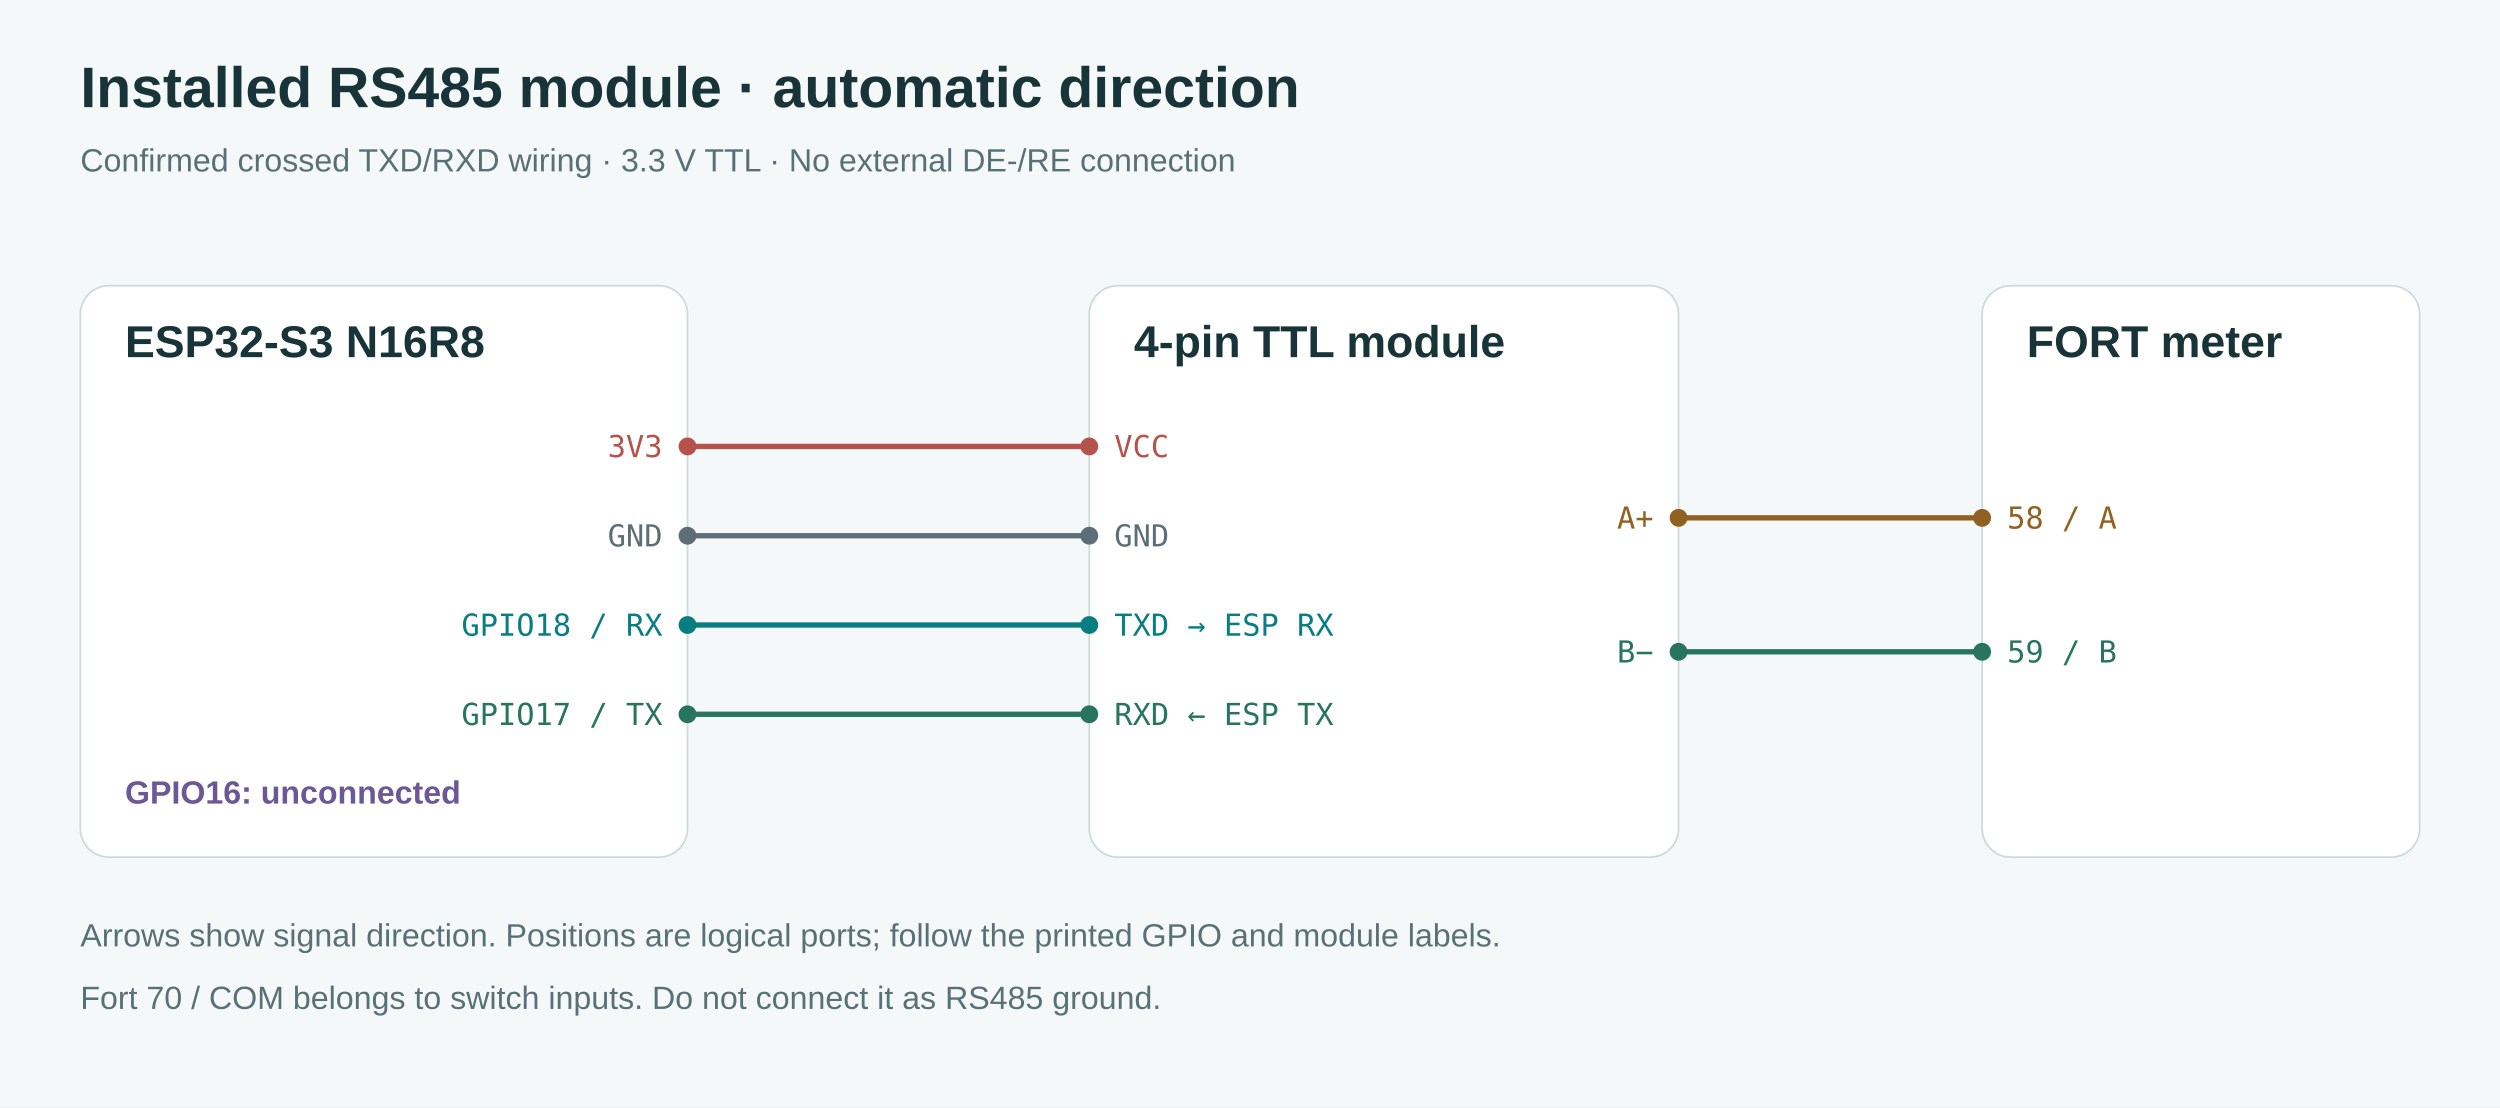
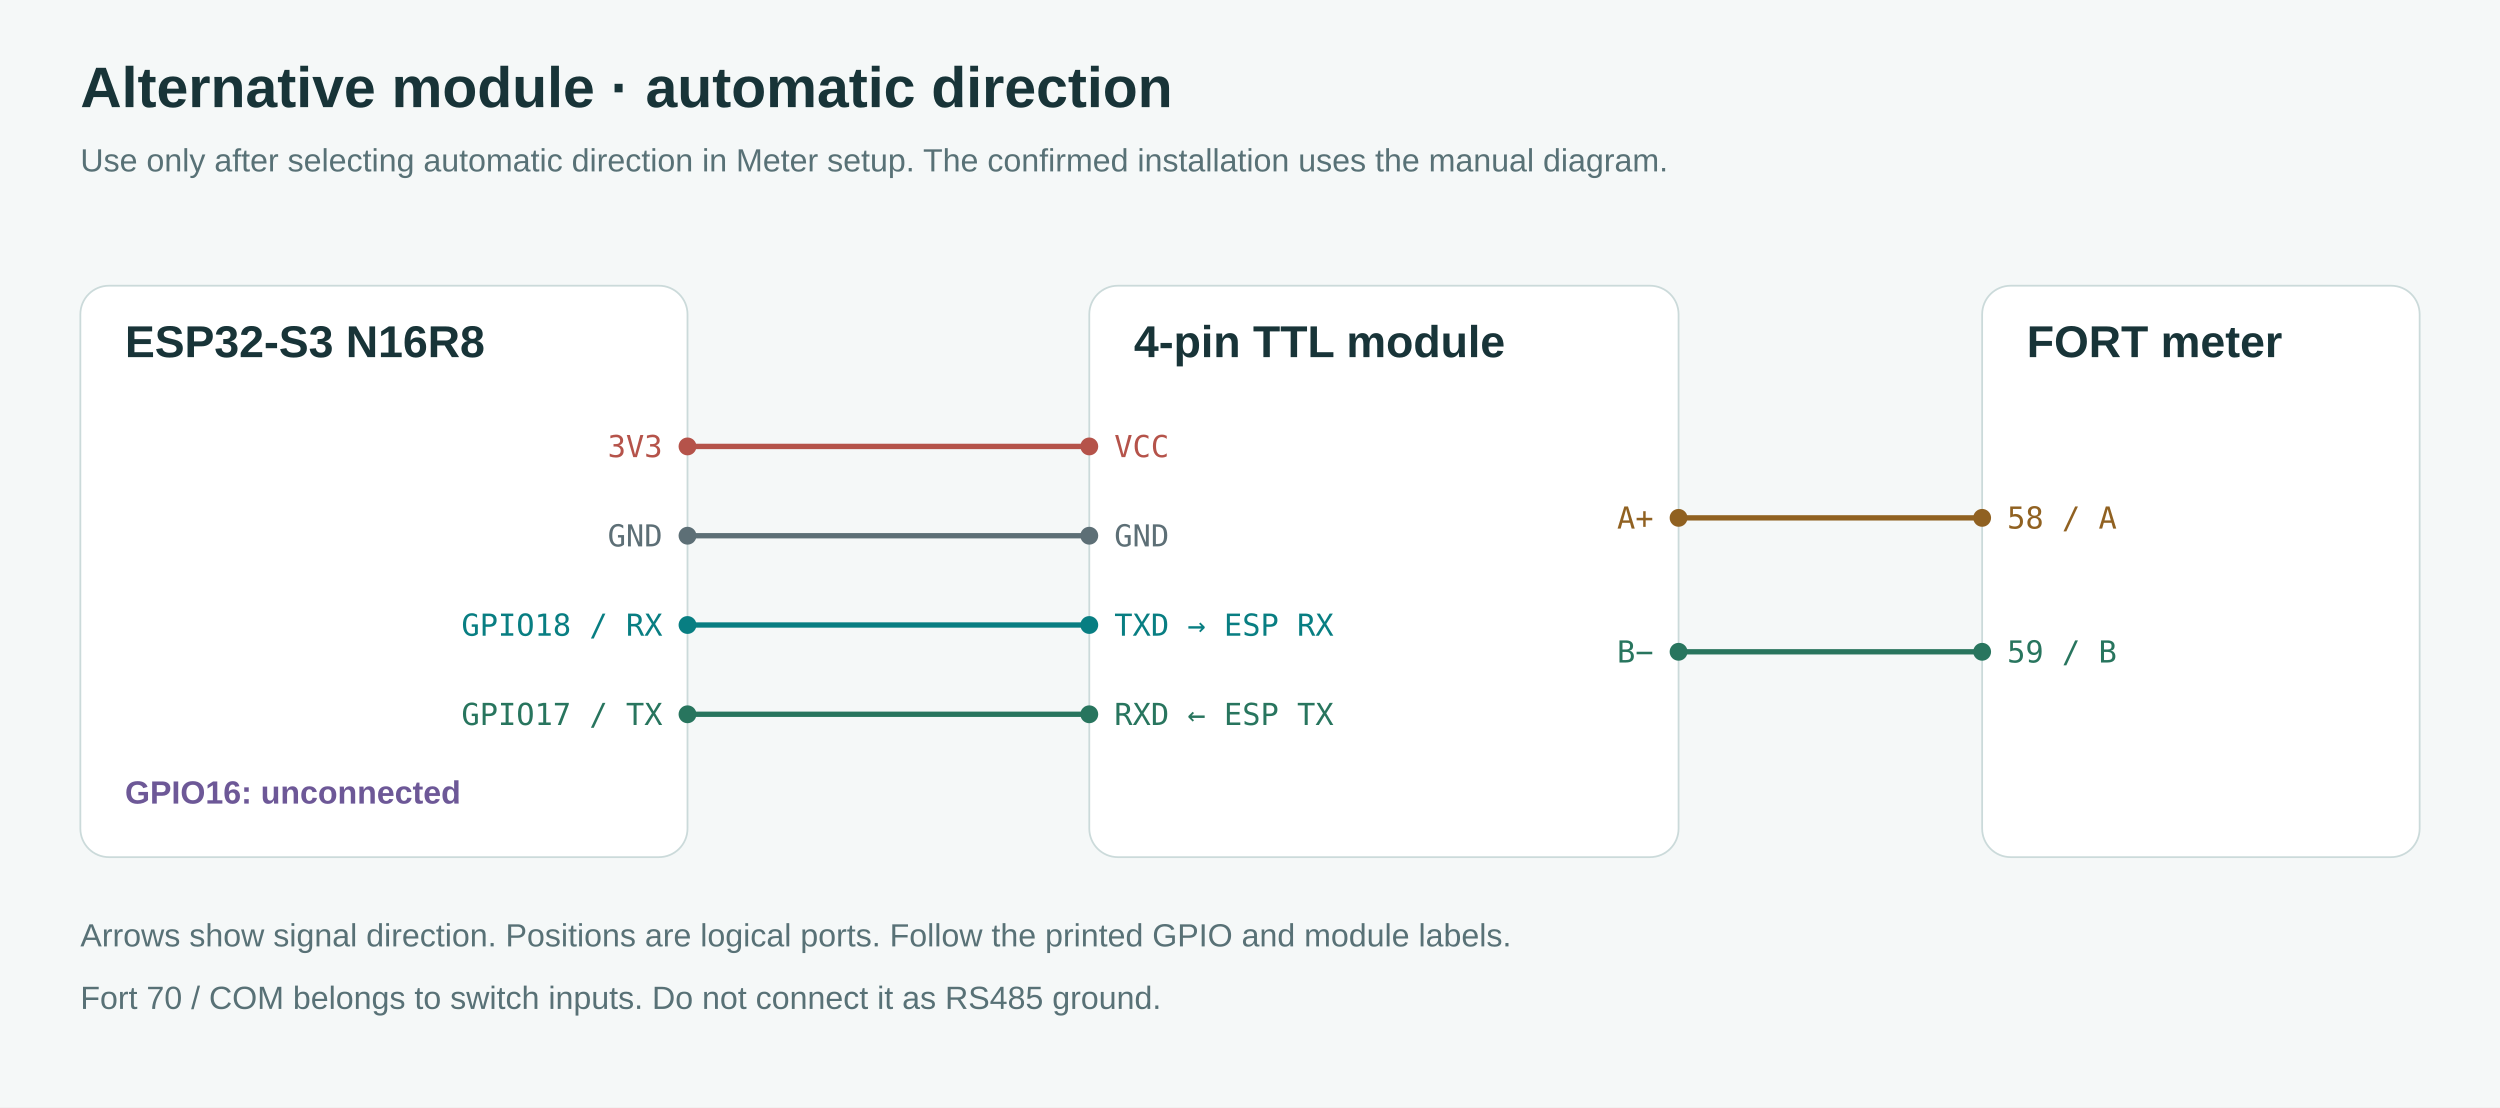
<svg xmlns="http://www.w3.org/2000/svg" width="1400" height="620" viewBox="0 0 1400 620" role="img" aria-labelledby="title desc">
  <rect width="100%" height="100%" fill="#f5f8f8" />
-   <text x="45" y="60" fill="#183438" font-family="Arial, sans-serif" font-size="32" font-weight="700" text-anchor="start">Installed RS485 module · automatic direction</text>
-   <text x="45" y="96" fill="#587176" font-family="Arial, sans-serif" font-size="18" font-weight="400" text-anchor="start">Confirmed crossed TXD/RXD wiring · 3.3 V TTL · No external DE-/RE connection</text>
+   <text x="45" y="60" fill="#183438" font-family="Arial, sans-serif" font-size="32" font-weight="700" text-anchor="start">Alternative module · automatic direction</text>
+   <text x="45" y="96" fill="#587176" font-family="Arial, sans-serif" font-size="18" font-weight="400" text-anchor="start">Use only after selecting automatic direction in Meter setup. The confirmed installation uses the manual diagram.</text>
  <rect x="45" y="160" width="340" height="320" rx="16" fill="#ffffff" stroke="#cbdada" />
  <text x="70" y="200" fill="#183438" font-family="Arial, sans-serif" font-size="25" font-weight="700" text-anchor="start">ESP32-S3 N16R8</text>
  <rect x="610" y="160" width="330" height="320" rx="16" fill="#ffffff" stroke="#cbdada" />
  <text x="635" y="200" fill="#183438" font-family="Arial, sans-serif" font-size="25" font-weight="700" text-anchor="start">4-pin TTL module</text>
  <rect x="1110" y="160" width="245" height="320" rx="16" fill="#ffffff" stroke="#cbdada" />
  <text x="1135" y="200" fill="#183438" font-family="Arial, sans-serif" font-size="25" font-weight="700" text-anchor="start">FORT meter</text>
  <circle cx="385" cy="250" r="5" fill="#b5534a" />
  <text x="371" y="256" fill="#b5534a" font-family="Consolas, monospace" font-size="17" font-weight="400" text-anchor="end">3V3</text>
  <circle cx="610" cy="250" r="5" fill="#b5534a" />
  <text x="624" y="256" fill="#b5534a" font-family="Consolas, monospace" font-size="17" font-weight="400" text-anchor="start">VCC</text>
  <polyline points="385,250 610,250" fill="none" stroke="#b5534a" stroke-width="3" stroke-linejoin="round" stroke-linecap="round" />
  <circle cx="385" cy="300" r="5" fill="#5d6f76" />
  <text x="371" y="306" fill="#5d6f76" font-family="Consolas, monospace" font-size="17" font-weight="400" text-anchor="end">GND</text>
  <circle cx="610" cy="300" r="5" fill="#5d6f76" />
  <text x="624" y="306" fill="#5d6f76" font-family="Consolas, monospace" font-size="17" font-weight="400" text-anchor="start">GND</text>
  <polyline points="385,300 610,300" fill="none" stroke="#5d6f76" stroke-width="3" stroke-linejoin="round" stroke-linecap="round" />
  <circle cx="385" cy="350" r="5" fill="#087e82" />
  <text x="371" y="356" fill="#087e82" font-family="Consolas, monospace" font-size="17" font-weight="400" text-anchor="end">GPIO18 / RX</text>
  <circle cx="610" cy="350" r="5" fill="#087e82" />
  <text x="624" y="356" fill="#087e82" font-family="Consolas, monospace" font-size="17" font-weight="400" text-anchor="start">TXD → ESP RX</text>
  <polyline points="385,350 610,350" fill="none" stroke="#087e82" stroke-width="3" stroke-linejoin="round" stroke-linecap="round" />
  <circle cx="385" cy="400" r="5" fill="#28755e" />
  <text x="371" y="406" fill="#28755e" font-family="Consolas, monospace" font-size="17" font-weight="400" text-anchor="end">GPIO17 / TX</text>
  <circle cx="610" cy="400" r="5" fill="#28755e" />
  <text x="624" y="406" fill="#28755e" font-family="Consolas, monospace" font-size="17" font-weight="400" text-anchor="start">RXD ← ESP TX</text>
  <polyline points="385,400 610,400" fill="none" stroke="#28755e" stroke-width="3" stroke-linejoin="round" stroke-linecap="round" />
  <circle cx="940" cy="290" r="5" fill="#906121" />
  <text x="926" y="296" fill="#906121" font-family="Consolas, monospace" font-size="17" font-weight="400" text-anchor="end">A+</text>
  <circle cx="1110" cy="290" r="5" fill="#906121" />
  <text x="1124" y="296" fill="#906121" font-family="Consolas, monospace" font-size="17" font-weight="400" text-anchor="start">58 / A</text>
  <polyline points="940,290 1110,290" fill="none" stroke="#906121" stroke-width="3" stroke-linejoin="round" stroke-linecap="round" />
  <circle cx="940" cy="365" r="5" fill="#28755e" />
  <text x="926" y="371" fill="#28755e" font-family="Consolas, monospace" font-size="17" font-weight="400" text-anchor="end">B−</text>
  <circle cx="1110" cy="365" r="5" fill="#28755e" />
  <text x="1124" y="371" fill="#28755e" font-family="Consolas, monospace" font-size="17" font-weight="400" text-anchor="start">59 / B</text>
  <polyline points="940,365 1110,365" fill="none" stroke="#28755e" stroke-width="3" stroke-linejoin="round" stroke-linecap="round" />
  <text x="70" y="450" fill="#6d5897" font-family="Arial, sans-serif" font-size="18" font-weight="600" text-anchor="start">GPIO16: unconnected</text>
-   <text x="45" y="530" fill="#587176" font-family="Arial, sans-serif" font-size="18" font-weight="400" text-anchor="start">Arrows show signal direction. Positions are logical ports; follow the printed GPIO and module labels.</text>
+   <text x="45" y="530" fill="#587176" font-family="Arial, sans-serif" font-size="18" font-weight="400" text-anchor="start">Arrows show signal direction. Positions are logical ports. Follow the printed GPIO and module labels.</text>
  <text x="45" y="565" fill="#587176" font-family="Arial, sans-serif" font-size="18" font-weight="400" text-anchor="start">Fort 70 / COM belongs to switch inputs. Do not connect it as RS485 ground.</text>
</svg>
